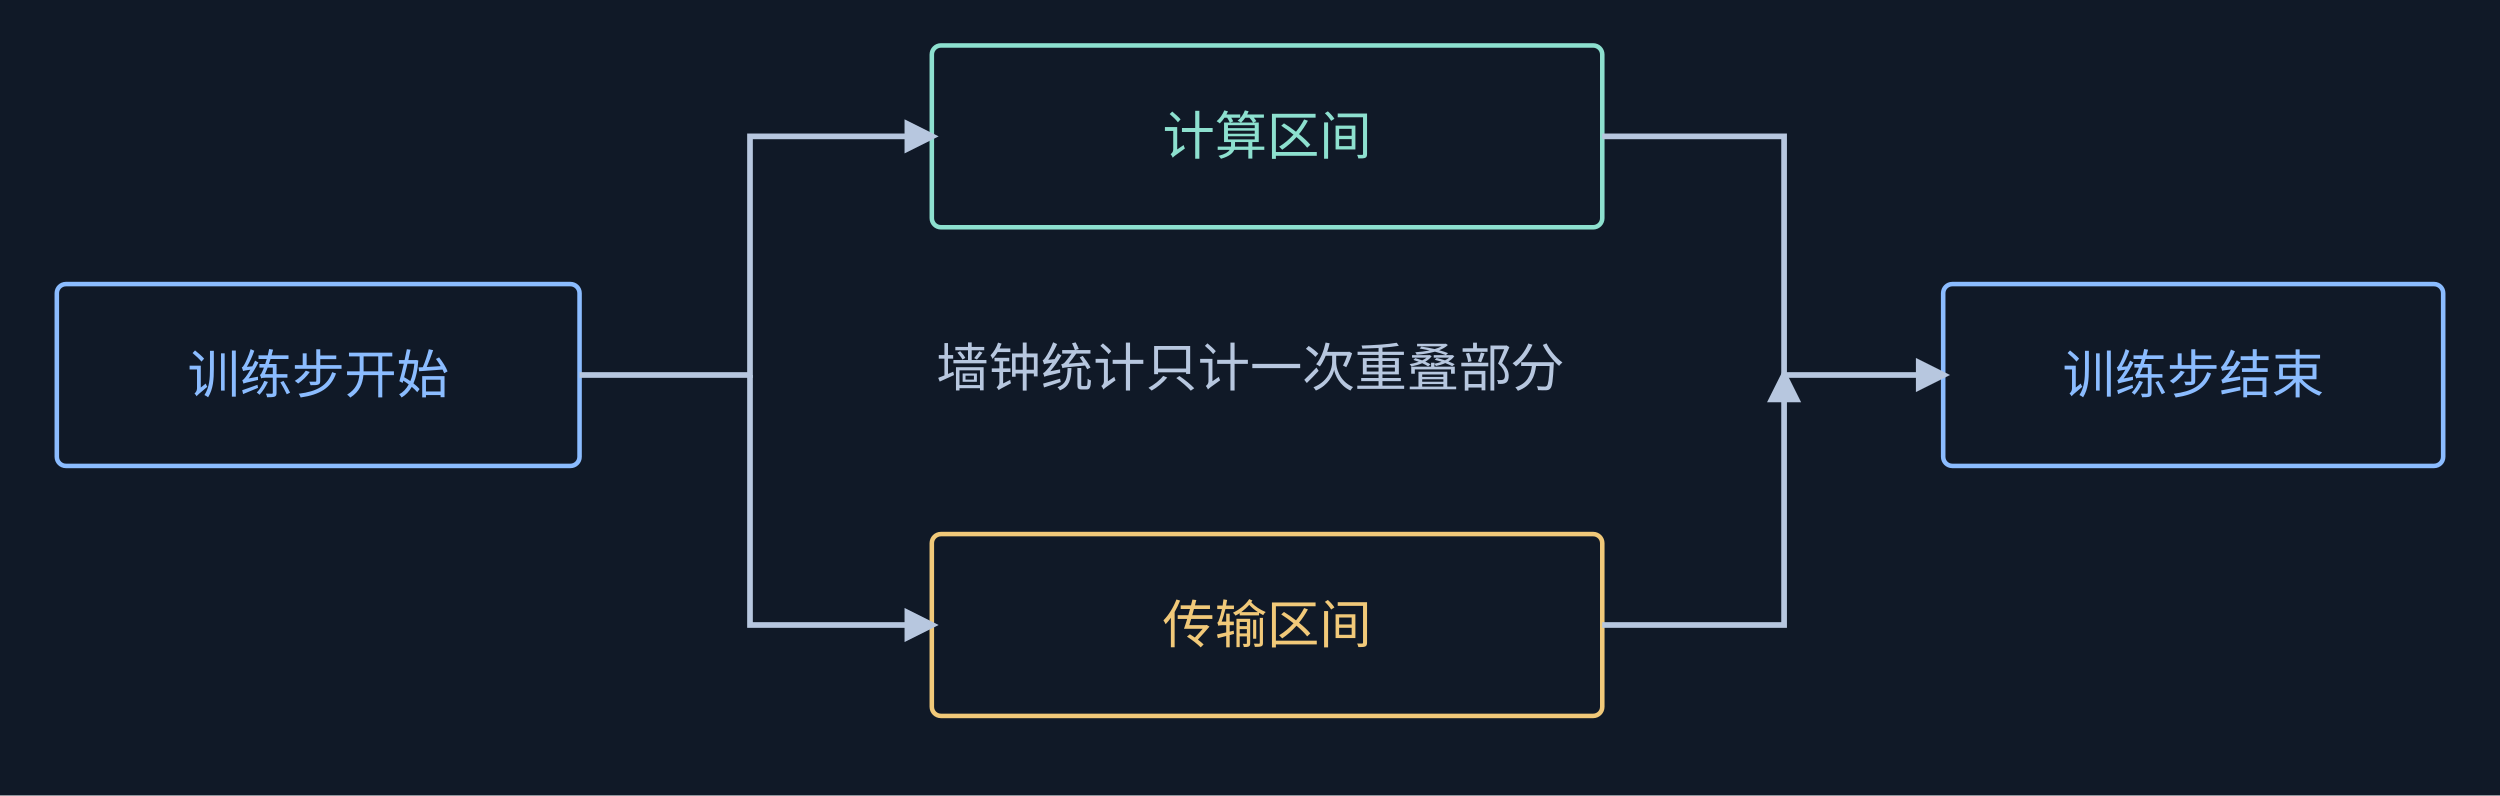
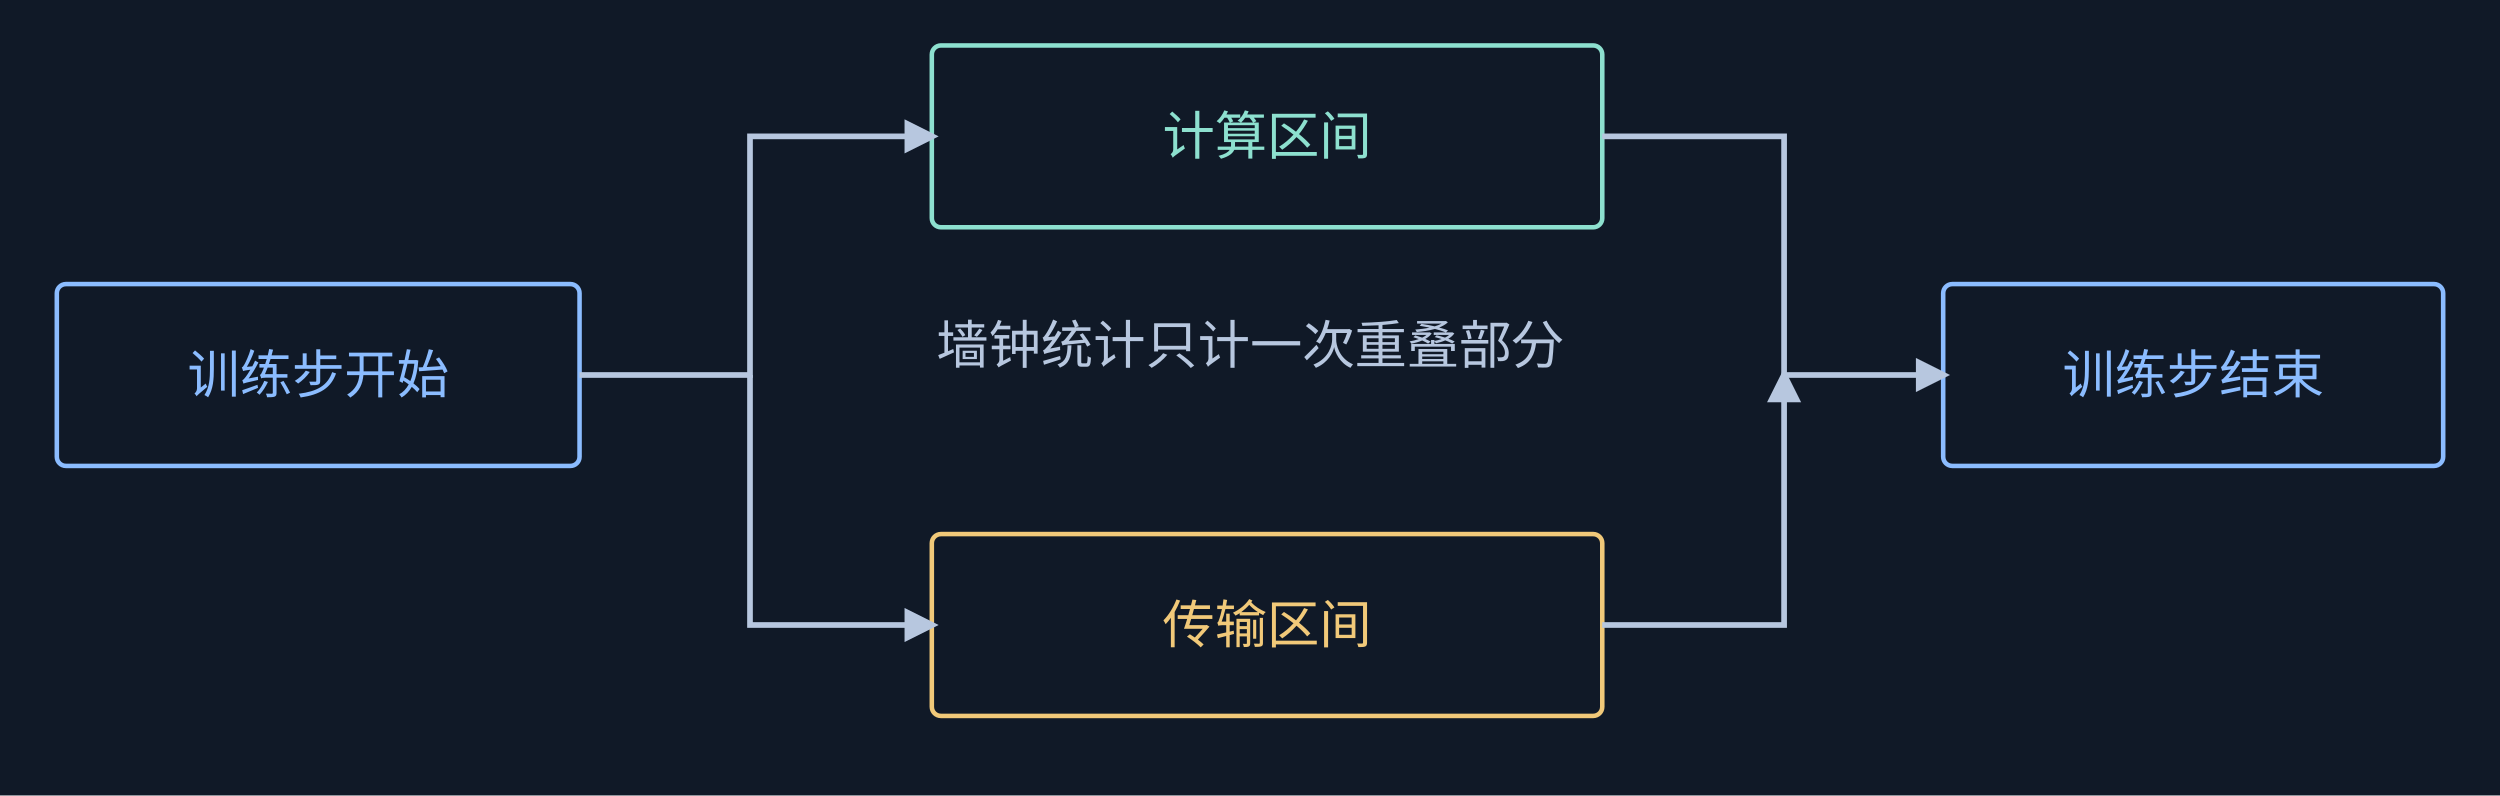
<svg xmlns="http://www.w3.org/2000/svg" viewBox="0 0 1100 350" role="img" aria-labelledby="mechanism-30-06-title mechanism-30-06-desc" style="display:block;width:100%;height:auto">
  <defs>
    <marker id="mechanism-30-06-arrow" viewBox="0 0 10 10" refX="8" refY="5" markerWidth="6" markerHeight="6" orient="auto-start-reverse">
      <path d="M0 0 L10 5 L0 10Z" fill="#b7c7df" />
    </marker>
  </defs>
  <rect width="1100" height="350" fill="#101927" />
  <g font-family="system-ui,sans-serif">
    <rect x="25" y="125" width="230" height="80" rx="4" fill="#101927" stroke="#8bbcff" stroke-width="2" />
    <text x="140.0" y="173.0" font-size="23" fill="#8bbcff" text-anchor="middle">训练步开始</text>
    <rect x="410" y="20" width="295" height="80" rx="4" fill="#101927" stroke="#8de0cf" stroke-width="2" />
    <text x="557.5" y="68.0" font-size="23" fill="#8de0cf" text-anchor="middle">计算区间</text>
    <rect x="410" y="235" width="295" height="80" rx="4" fill="#101927" stroke="#f1c979" stroke-width="2" />
    <text x="557.5" y="283.0" font-size="23" fill="#f1c979" text-anchor="middle">传输区间</text>
    <rect x="855" y="125" width="220" height="80" rx="4" fill="#101927" stroke="#8bbcff" stroke-width="2" />
    <text x="965.0" y="173.0" font-size="23" fill="#8bbcff" text-anchor="middle">训练步结束</text>
    <path d="M255,165 L330,165 L330,60 L410,60" fill="none" stroke="#b7c7df" stroke-width="2.5" marker-end="url(#mechanism-30-06-arrow)" />
    <path d="M330,165 L330,275 L410,275" fill="none" stroke="#b7c7df" stroke-width="2.5" marker-end="url(#mechanism-30-06-arrow)" />
    <path d="M705,60 L785,60 L785,165 L855,165" fill="none" stroke="#b7c7df" stroke-width="2.5" marker-end="url(#mechanism-30-06-arrow)" />
    <path d="M705,275 L785,275 L785,165" fill="none" stroke="#b7c7df" stroke-width="2.5" marker-end="url(#mechanism-30-06-arrow)" />
-     <text x="550" y="170" font-size="23" fill="#b7c7df" text-anchor="middle">墙钟统计只计一次重叠部分</text>
+     <text x="550" y="160" font-size="23" fill="#b7c7df" text-anchor="middle">墙钟统计只计一次重叠部分</text>
  </g>
</svg>
